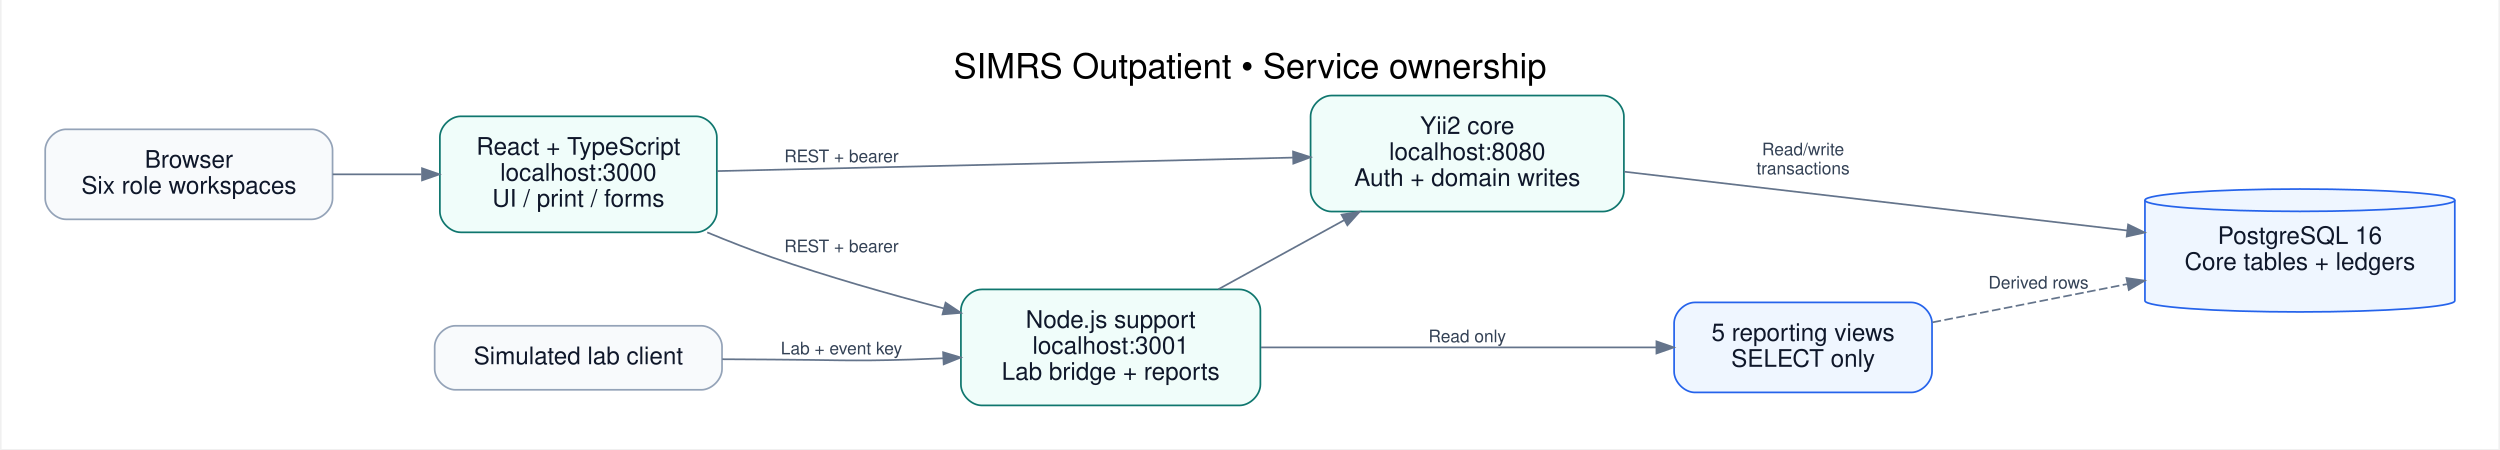
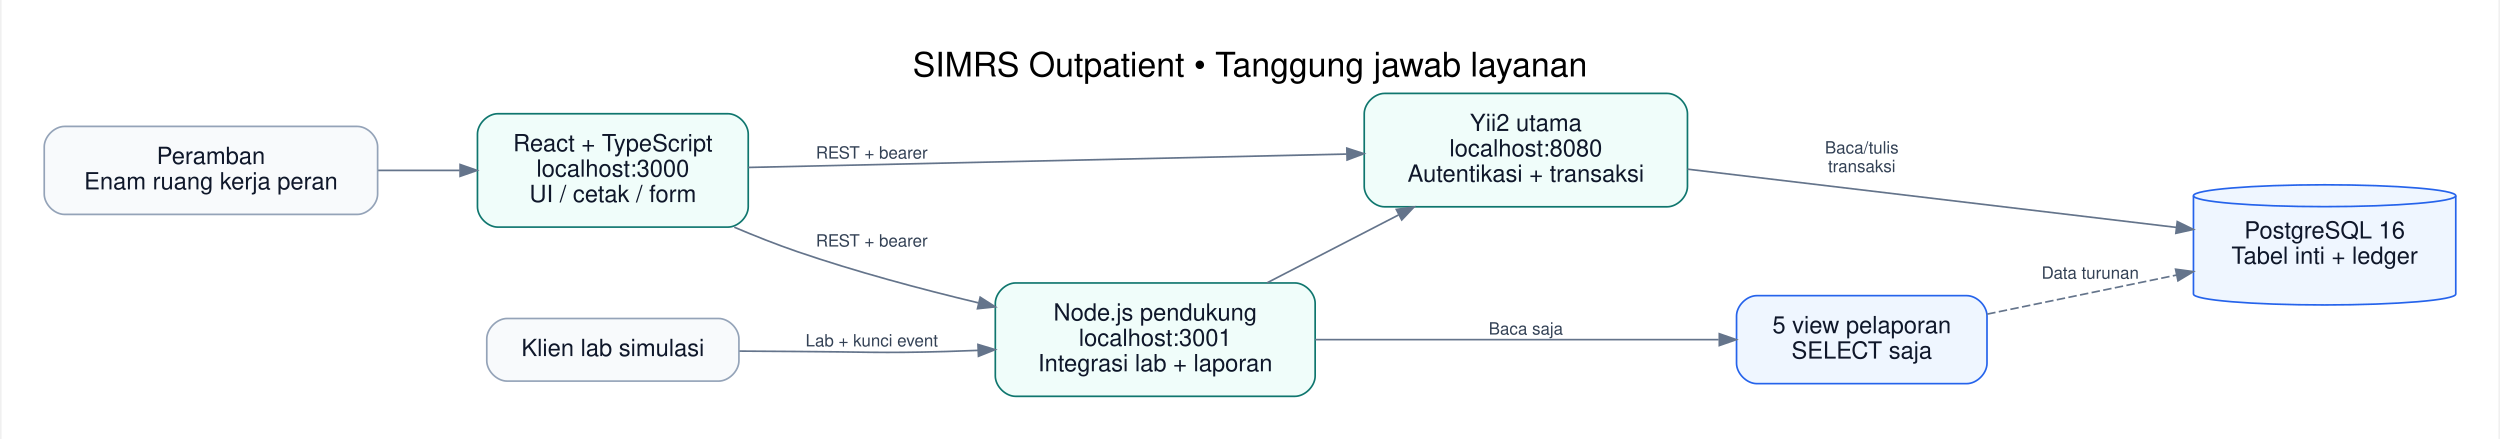
- <svg xmlns="http://www.w3.org/2000/svg" width="1442pt" height="259pt" viewBox="0.00 0.00 1442.40 259.40">
+ <svg xmlns="http://www.w3.org/2000/svg" width="1475pt" height="259pt" viewBox="0.00 0.00 1475.40 259.40">
  <g id="graph0" class="graph" transform="scale(1 1) rotate(0) translate(25.2 234.2)">
-     <polygon fill="white" stroke="transparent" points="-25.2,25.2 -25.2,-234.2 1417.2,-234.2 1417.2,25.2 -25.2,25.2" />
-     <text text-anchor="middle" x="696" y="-189" font-family="Helvetica,sans-Serif" font-size="20.00">SIMRS Outpatient • Service ownership</text>
+     <polygon fill="white" stroke="transparent" points="-25.2,25.2 -25.2,-234.2 1450.2,-234.2 1450.2,25.2 -25.2,25.2" />
+     <text text-anchor="middle" x="712.5" y="-189" font-family="Helvetica,sans-Serif" font-size="20.00">SIMRS Outpatient • Tanggung jawab layanan</text>
    <g id="node1" class="node">
-       <path fill="#f8fafc" stroke="#94a3b8" d="M154,-159.5C154,-159.5 12,-159.5 12,-159.5 6,-159.5 0,-153.5 0,-147.5 0,-147.5 0,-119.5 0,-119.5 0,-113.5 6,-107.5 12,-107.5 12,-107.5 154,-107.5 154,-107.5 160,-107.5 166,-113.5 166,-119.5 166,-119.5 166,-147.5 166,-147.5 166,-153.5 160,-159.5 154,-159.5" />
-       <text text-anchor="middle" x="83" y="-137.3" font-family="Helvetica,sans-Serif" font-size="14.00" fill="#0f172a">Browser</text>
-       <text text-anchor="middle" x="83" y="-122.3" font-family="Helvetica,sans-Serif" font-size="14.00" fill="#0f172a">Six role workspaces</text>
+       <path fill="#f8fafc" stroke="#94a3b8" d="M185,-159.5C185,-159.5 12,-159.5 12,-159.5 6,-159.5 0,-153.5 0,-147.5 0,-147.5 0,-119.5 0,-119.5 0,-113.5 6,-107.5 12,-107.5 12,-107.5 185,-107.5 185,-107.5 191,-107.5 197,-113.5 197,-119.5 197,-119.5 197,-147.5 197,-147.5 197,-153.5 191,-159.5 185,-159.5" />
+       <text text-anchor="middle" x="98.5" y="-137.3" font-family="Helvetica,sans-Serif" font-size="14.00" fill="#0f172a">Peramban</text>
+       <text text-anchor="middle" x="98.5" y="-122.3" font-family="Helvetica,sans-Serif" font-size="14.00" fill="#0f172a">Enam ruang kerja peran</text>
    </g>
    <g id="node2" class="node">
-       <path fill="#f0fdfa" stroke="#0f766e" d="M376,-167C376,-167 240,-167 240,-167 234,-167 228,-161 228,-155 228,-155 228,-112 228,-112 228,-106 234,-100 240,-100 240,-100 376,-100 376,-100 382,-100 388,-106 388,-112 388,-112 388,-155 388,-155 388,-161 382,-167 376,-167" />
-       <text text-anchor="middle" x="308" y="-144.8" font-family="Helvetica,sans-Serif" font-size="14.00" fill="#0f172a">React + TypeScript</text>
-       <text text-anchor="middle" x="308" y="-129.8" font-family="Helvetica,sans-Serif" font-size="14.00" fill="#0f172a">localhost:3000</text>
-       <text text-anchor="middle" x="308" y="-114.8" font-family="Helvetica,sans-Serif" font-size="14.00" fill="#0f172a">UI / print / forms</text>
+       <path fill="#f0fdfa" stroke="#0f766e" d="M404,-167C404,-167 268,-167 268,-167 262,-167 256,-161 256,-155 256,-155 256,-112 256,-112 256,-106 262,-100 268,-100 268,-100 404,-100 404,-100 410,-100 416,-106 416,-112 416,-112 416,-155 416,-155 416,-161 410,-167 404,-167" />
+       <text text-anchor="middle" x="336" y="-144.8" font-family="Helvetica,sans-Serif" font-size="14.00" fill="#0f172a">React + TypeScript</text>
+       <text text-anchor="middle" x="336" y="-129.8" font-family="Helvetica,sans-Serif" font-size="14.00" fill="#0f172a">localhost:3000</text>
+       <text text-anchor="middle" x="336" y="-114.8" font-family="Helvetica,sans-Serif" font-size="14.00" fill="#0f172a">UI / cetak / form</text>
    </g>
    <g id="edge1" class="edge">
-       <path fill="none" stroke="#64748b" d="M166.09,-133.5C182.75,-133.5 200.35,-133.5 217.26,-133.5" />
-       <polygon fill="#64748b" stroke="#64748b" points="217.69,-137 227.69,-133.5 217.69,-130 217.69,-137" />
+       <path fill="none" stroke="#64748b" d="M197.33,-133.5C213.29,-133.5 229.76,-133.5 245.51,-133.5" />
+       <polygon fill="#64748b" stroke="#64748b" points="245.74,-137 255.74,-133.5 245.74,-130 245.74,-137" />
    </g>
    <g id="node3" class="node">
-       <path fill="#f0fdfa" stroke="#0f766e" d="M900,-179C900,-179 743,-179 743,-179 737,-179 731,-173 731,-167 731,-167 731,-124 731,-124 731,-118 737,-112 743,-112 743,-112 900,-112 900,-112 906,-112 912,-118 912,-124 912,-124 912,-167 912,-167 912,-173 906,-179 900,-179" />
-       <text text-anchor="middle" x="821.5" y="-156.8" font-family="Helvetica,sans-Serif" font-size="14.00" fill="#0f172a">Yii2 core</text>
-       <text text-anchor="middle" x="821.5" y="-141.8" font-family="Helvetica,sans-Serif" font-size="14.00" fill="#0f172a">localhost:8080</text>
-       <text text-anchor="middle" x="821.5" y="-126.8" font-family="Helvetica,sans-Serif" font-size="14.00" fill="#0f172a">Auth + domain writes</text>
+       <path fill="#f0fdfa" stroke="#0f766e" d="M959,-179C959,-179 792,-179 792,-179 786,-179 780,-173 780,-167 780,-167 780,-124 780,-124 780,-118 786,-112 792,-112 792,-112 959,-112 959,-112 965,-112 971,-118 971,-124 971,-124 971,-167 971,-167 971,-173 965,-179 959,-179" />
+       <text text-anchor="middle" x="875.5" y="-156.8" font-family="Helvetica,sans-Serif" font-size="14.00" fill="#0f172a">Yii2 utama</text>
+       <text text-anchor="middle" x="875.5" y="-141.8" font-family="Helvetica,sans-Serif" font-size="14.00" fill="#0f172a">localhost:8080</text>
+       <text text-anchor="middle" x="875.5" y="-126.8" font-family="Helvetica,sans-Serif" font-size="14.00" fill="#0f172a">Autentikasi + transaksi</text>
    </g>
    <g id="edge2" class="edge">
-       <path fill="none" stroke="#64748b" d="M388.08,-135.36C477.59,-137.46 623.57,-140.88 720.81,-143.16" />
-       <polygon fill="#64748b" stroke="#64748b" points="720.87,-146.66 730.95,-143.4 721.03,-139.67 720.87,-146.66" />
-       <text text-anchor="middle" x="460" y="-140.5" font-family="Helvetica,sans-Serif" font-size="10.00" fill="#334155">REST + bearer</text>
+       <path fill="none" stroke="#64748b" d="M416.02,-135.26C509.64,-137.35 665.94,-140.84 769.62,-143.16" />
+       <polygon fill="#64748b" stroke="#64748b" points="769.72,-146.66 779.8,-143.39 769.88,-139.66 769.72,-146.66" />
+       <text text-anchor="middle" x="489" y="-140.5" font-family="Helvetica,sans-Serif" font-size="10.00" fill="#334155">REST + bearer</text>
    </g>
    <g id="node4" class="node">
-       <path fill="#f0fdfa" stroke="#0f766e" d="M690,-67C690,-67 541,-67 541,-67 535,-67 529,-61 529,-55 529,-55 529,-12 529,-12 529,-6 535,0 541,0 541,0 690,0 690,0 696,0 702,-6 702,-12 702,-12 702,-55 702,-55 702,-61 696,-67 690,-67" />
-       <text text-anchor="middle" x="615.5" y="-44.8" font-family="Helvetica,sans-Serif" font-size="14.00" fill="#0f172a">Node.js support</text>
-       <text text-anchor="middle" x="615.5" y="-29.8" font-family="Helvetica,sans-Serif" font-size="14.00" fill="#0f172a">localhost:3001</text>
-       <text text-anchor="middle" x="615.5" y="-14.8" font-family="Helvetica,sans-Serif" font-size="14.00" fill="#0f172a">Lab bridge + reports</text>
+       <path fill="#f0fdfa" stroke="#0f766e" d="M739,-67C739,-67 574,-67 574,-67 568,-67 562,-61 562,-55 562,-55 562,-12 562,-12 562,-6 568,0 574,0 574,0 739,0 739,0 745,0 751,-6 751,-12 751,-12 751,-55 751,-55 751,-61 745,-67 739,-67" />
+       <text text-anchor="middle" x="656.5" y="-44.8" font-family="Helvetica,sans-Serif" font-size="14.00" fill="#0f172a">Node.js pendukung</text>
+       <text text-anchor="middle" x="656.5" y="-29.8" font-family="Helvetica,sans-Serif" font-size="14.00" fill="#0f172a">localhost:3001</text>
+       <text text-anchor="middle" x="656.5" y="-14.8" font-family="Helvetica,sans-Serif" font-size="14.00" fill="#0f172a">Integrasi lab + laporan</text>
    </g>
    <g id="edge3" class="edge">
-       <path fill="none" stroke="#64748b" d="M382.44,-99.95C394.85,-94.8 407.71,-89.78 420,-85.5 451.86,-74.42 487.35,-64.3 519.19,-56" />
-       <polygon fill="#64748b" stroke="#64748b" points="520.14,-59.37 528.95,-53.48 518.39,-52.59 520.14,-59.37" />
-       <text text-anchor="middle" x="460" y="-88.5" font-family="Helvetica,sans-Serif" font-size="10.00" fill="#334155">REST + bearer</text>
+       <path fill="none" stroke="#64748b" d="M407.75,-99.94C420.02,-94.73 432.77,-89.69 445,-85.5 479.27,-73.75 517.53,-63.49 551.93,-55.25" />
+       <polygon fill="#64748b" stroke="#64748b" points="553.07,-58.58 562,-52.87 551.46,-51.77 553.07,-58.58" />
+       <text text-anchor="middle" x="489" y="-88.5" font-family="Helvetica,sans-Serif" font-size="10.00" fill="#334155">REST + bearer</text>
    </g>
    <g id="node5" class="node">
-       <path fill="#eff6ff" stroke="#2563eb" d="M1392,-118.55C1392,-122.11 1351.88,-125 1302.5,-125 1253.12,-125 1213,-122.11 1213,-118.55 1213,-118.55 1213,-60.45 1213,-60.45 1213,-56.89 1253.12,-54 1302.5,-54 1351.88,-54 1392,-56.89 1392,-60.45 1392,-60.45 1392,-118.55 1392,-118.55" />
-       <path fill="none" stroke="#2563eb" d="M1392,-118.55C1392,-114.99 1351.88,-112.09 1302.5,-112.09 1253.12,-112.09 1213,-114.99 1213,-118.55" />
-       <text text-anchor="middle" x="1302.5" y="-93.3" font-family="Helvetica,sans-Serif" font-size="14.00" fill="#0f172a">PostgreSQL 16</text>
-       <text text-anchor="middle" x="1302.5" y="-78.3" font-family="Helvetica,sans-Serif" font-size="14.00" fill="#0f172a">Core tables + ledgers</text>
+       <path fill="#eff6ff" stroke="#2563eb" d="M1425,-118.55C1425,-122.11 1390.26,-125 1347.5,-125 1304.74,-125 1270,-122.11 1270,-118.55 1270,-118.55 1270,-60.45 1270,-60.45 1270,-56.89 1304.74,-54 1347.5,-54 1390.26,-54 1425,-56.89 1425,-60.45 1425,-60.45 1425,-118.55 1425,-118.55" />
+       <path fill="none" stroke="#2563eb" d="M1425,-118.55C1425,-114.99 1390.26,-112.09 1347.5,-112.09 1304.74,-112.09 1270,-114.99 1270,-118.55" />
+       <text text-anchor="middle" x="1347.5" y="-93.3" font-family="Helvetica,sans-Serif" font-size="14.00" fill="#0f172a">PostgreSQL 16</text>
+       <text text-anchor="middle" x="1347.5" y="-78.3" font-family="Helvetica,sans-Serif" font-size="14.00" fill="#0f172a">Tabel inti + ledger</text>
    </g>
    <g id="edge6" class="edge">
-       <path fill="none" stroke="#64748b" d="M912.03,-135.03C994.73,-125.36 1117.35,-111.03 1202.84,-101.03" />
-       <polygon fill="#64748b" stroke="#64748b" points="1203.28,-104.51 1212.81,-99.87 1202.47,-97.55 1203.28,-104.51" />
-       <text text-anchor="middle" x="1015.5" y="-144.5" font-family="Helvetica,sans-Serif" font-size="10.00" fill="#334155">Read/write</text>
-       <text text-anchor="middle" x="1015.5" y="-133.5" font-family="Helvetica,sans-Serif" font-size="10.00" fill="#334155">transactions</text>
+       <path fill="none" stroke="#64748b" d="M971.05,-134.23C1055.45,-124.18 1178.04,-109.57 1259.92,-99.82" />
+       <polygon fill="#64748b" stroke="#64748b" points="1260.43,-103.28 1269.95,-98.62 1259.6,-96.33 1260.43,-103.28" />
+       <text text-anchor="middle" x="1074" y="-143.5" font-family="Helvetica,sans-Serif" font-size="10.00" fill="#334155">Baca/tulis</text>
+       <text text-anchor="middle" x="1074" y="-132.5" font-family="Helvetica,sans-Serif" font-size="10.00" fill="#334155">transaksi</text>
    </g>
    <g id="edge5" class="edge">
-       <path fill="none" stroke="#64748b" d="M677.71,-67.1C700.6,-79.67 726.78,-94.05 750.41,-107.02" />
-       <polygon fill="#64748b" stroke="#64748b" points="748.89,-110.18 759.34,-111.92 752.26,-104.04 748.89,-110.18" />
+       <path fill="none" stroke="#64748b" d="M722.61,-67.1C747.07,-79.73 775.05,-94.17 800.28,-107.19" />
+       <polygon fill="#64748b" stroke="#64748b" points="798.95,-110.44 809.44,-111.92 802.16,-104.22 798.95,-110.44" />
    </g>
    <g id="node6" class="node">
-       <path fill="#eff6ff" stroke="#2563eb" d="M1078,-59.5C1078,-59.5 953,-59.5 953,-59.5 947,-59.5 941,-53.5 941,-47.5 941,-47.5 941,-19.5 941,-19.5 941,-13.5 947,-7.5 953,-7.5 953,-7.5 1078,-7.5 1078,-7.5 1084,-7.5 1090,-13.5 1090,-19.5 1090,-19.5 1090,-47.5 1090,-47.5 1090,-53.5 1084,-59.5 1078,-59.5" />
-       <text text-anchor="middle" x="1015.5" y="-37.3" font-family="Helvetica,sans-Serif" font-size="14.00" fill="#0f172a">5 reporting views</text>
-       <text text-anchor="middle" x="1015.5" y="-22.3" font-family="Helvetica,sans-Serif" font-size="14.00" fill="#0f172a">SELECT only</text>
+       <path fill="#eff6ff" stroke="#2563eb" d="M1136,-59.5C1136,-59.5 1012,-59.5 1012,-59.5 1006,-59.5 1000,-53.5 1000,-47.5 1000,-47.5 1000,-19.5 1000,-19.5 1000,-13.5 1006,-7.5 1012,-7.5 1012,-7.5 1136,-7.5 1136,-7.5 1142,-7.5 1148,-13.5 1148,-19.5 1148,-19.5 1148,-47.5 1148,-47.5 1148,-53.5 1142,-59.5 1136,-59.5" />
+       <text text-anchor="middle" x="1074" y="-37.3" font-family="Helvetica,sans-Serif" font-size="14.00" fill="#0f172a">5 view pelaporan</text>
+       <text text-anchor="middle" x="1074" y="-22.3" font-family="Helvetica,sans-Serif" font-size="14.00" fill="#0f172a">SELECT saja</text>
    </g>
    <g id="edge7" class="edge">
-       <path fill="none" stroke="#64748b" d="M702.37,-33.5C769.97,-33.5 863.65,-33.5 930.71,-33.5" />
-       <polygon fill="#64748b" stroke="#64748b" points="930.81,-37 940.81,-33.5 930.81,-30 930.81,-37" />
-       <text text-anchor="middle" x="821.5" y="-36.5" font-family="Helvetica,sans-Serif" font-size="10.00" fill="#334155">Read only</text>
+       <path fill="none" stroke="#64748b" d="M751.01,-33.5C822.59,-33.5 920.45,-33.5 989.44,-33.5" />
+       <polygon fill="#64748b" stroke="#64748b" points="989.82,-37 999.82,-33.5 989.82,-30 989.82,-37" />
+       <text text-anchor="middle" x="875.5" y="-36.5" font-family="Helvetica,sans-Serif" font-size="10.00" fill="#334155">Baca saja</text>
    </g>
    <g id="edge8" class="edge">
-       <path fill="none" stroke="#64748b" stroke-dasharray="5,2" d="M1090.27,-47.99C1124.49,-54.72 1165.66,-62.81 1202.54,-70.05" />
-       <polygon fill="#64748b" stroke="#64748b" points="1202.33,-73.58 1212.81,-72.07 1203.68,-66.71 1202.33,-73.58" />
-       <text text-anchor="middle" x="1151.5" y="-67.5" font-family="Helvetica,sans-Serif" font-size="10.00" fill="#334155">Derived rows</text>
+       <path fill="none" stroke="#64748b" stroke-dasharray="5,2" d="M1148.11,-48.58C1182.57,-55.69 1223.92,-64.22 1259.93,-71.64" />
+       <polygon fill="#64748b" stroke="#64748b" points="1259.43,-75.12 1269.93,-73.71 1260.85,-68.26 1259.43,-75.12" />
+       <text text-anchor="middle" x="1209" y="-69.5" font-family="Helvetica,sans-Serif" font-size="10.00" fill="#334155">Data turunan</text>
    </g>
    <g id="node7" class="node">
-       <path fill="#f8fafc" stroke="#94a3b8" d="M379,-46C379,-46 237,-46 237,-46 231,-46 225,-40 225,-34 225,-34 225,-21 225,-21 225,-15 231,-9 237,-9 237,-9 379,-9 379,-9 385,-9 391,-15 391,-21 391,-21 391,-34 391,-34 391,-40 385,-46 379,-46" />
-       <text text-anchor="middle" x="308" y="-23.8" font-family="Helvetica,sans-Serif" font-size="14.00" fill="#0f172a">Simulated lab client</text>
+       <path fill="#f8fafc" stroke="#94a3b8" d="M398.5,-46C398.5,-46 273.5,-46 273.5,-46 267.5,-46 261.5,-40 261.5,-34 261.5,-34 261.5,-21 261.5,-21 261.5,-15 267.5,-9 273.5,-9 273.5,-9 398.5,-9 398.5,-9 404.5,-9 410.5,-15 410.5,-21 410.5,-21 410.5,-34 410.5,-34 410.5,-40 404.5,-46 398.5,-46" />
+       <text text-anchor="middle" x="336" y="-23.8" font-family="Helvetica,sans-Serif" font-size="14.00" fill="#0f172a">Klien lab simulasi</text>
    </g>
    <g id="edge4" class="edge">
-       <path fill="none" stroke="#64748b" d="M391.14,-26.68C400.86,-26.6 410.65,-26.54 420,-26.5 455.56,-26.34 464.46,-25.41 500,-26.5 506.14,-26.69 512.46,-26.93 518.83,-27.22" />
-       <polygon fill="#64748b" stroke="#64748b" points="518.71,-30.71 528.87,-27.69 519.05,-23.72 518.71,-30.71" />
-       <text text-anchor="middle" x="460" y="-29.5" font-family="Helvetica,sans-Serif" font-size="10.00" fill="#334155">Lab + event key</text>
+       <path fill="none" stroke="#64748b" d="M410.78,-26.73C422.24,-26.63 433.94,-26.55 445,-26.5 484.11,-26.32 493.9,-25.38 533,-26.5 539.15,-26.68 545.47,-26.9 551.84,-27.16" />
+       <polygon fill="#64748b" stroke="#64748b" points="551.75,-30.66 561.89,-27.6 552.05,-23.67 551.75,-30.66" />
+       <text text-anchor="middle" x="489" y="-29.5" font-family="Helvetica,sans-Serif" font-size="10.00" fill="#334155">Lab + kunci event</text>
    </g>
  </g>
</svg>
